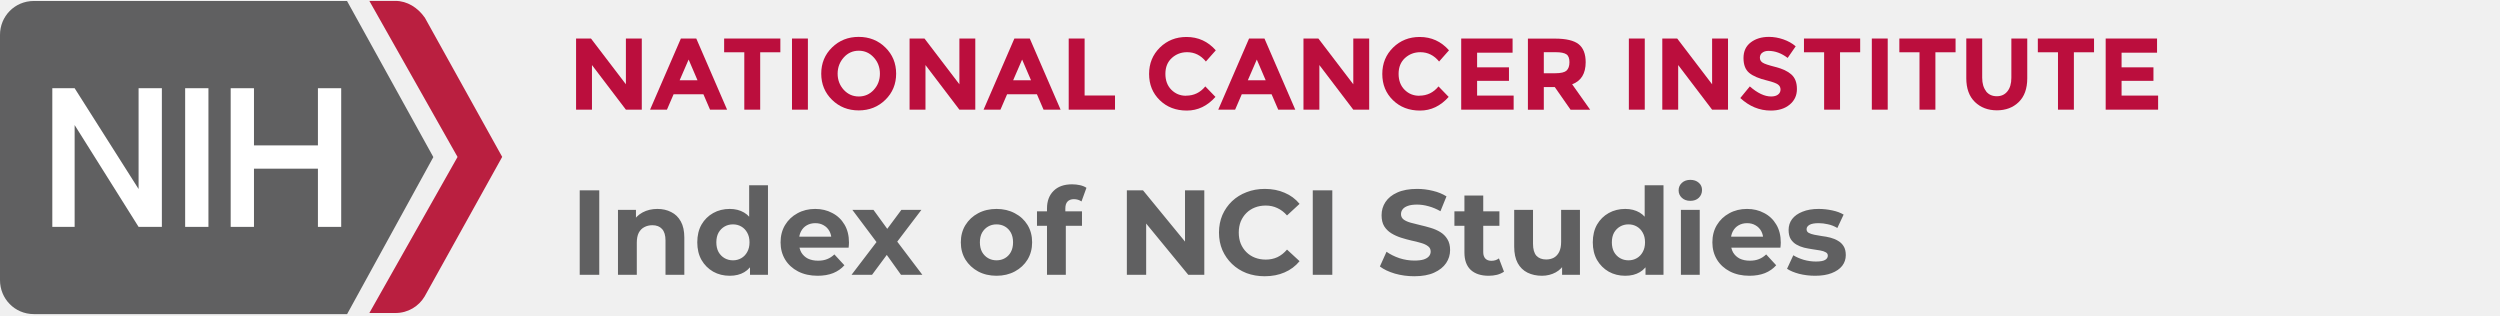
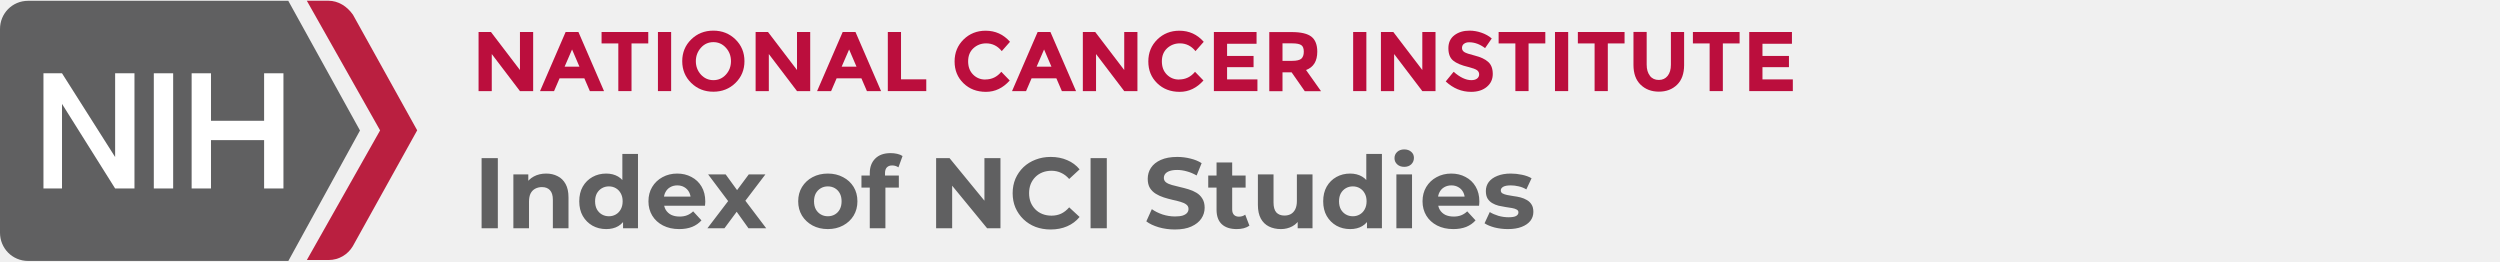
- <svg xmlns="http://www.w3.org/2000/svg" width="373" height="47" viewBox="0 0 373 47" fill="none">
+ <svg xmlns="http://www.w3.org/2000/svg" width="449" height="47" viewBox="0 0 449 47" fill="none">
  <path d="M63.352 2.597C62.341 1.146 60.747 0.135 59.01 0.135H55.107L68.266 23.418L55.107 46.7H59.01C60.89 46.7 62.484 45.689 63.352 44.238L74.927 23.407L63.352 2.575V2.597Z" fill="#BA1F40" />
  <path d="M64.649 23.428L51.776 0.146H5.057C2.166 0.146 0 2.454 0 5.202V41.797C0 44.546 2.166 46.865 5.068 46.865H51.787L64.66 23.428H64.649Z" fill="#606061" />
  <path d="M31.099 13.161H27.625V33.85H31.099V13.161Z" fill="white" />
-   <path d="M20.677 13.162V28.2L11.136 13.162H7.805V33.85H11.136V18.658L20.677 33.85H24.151V13.162H20.677Z" fill="white" />
-   <path d="M47.434 13.162V21.692H37.892V13.162H34.418V33.85H37.892V25.166H47.434V33.85H50.907V13.162H47.434Z" fill="white" />
-   <path d="M93.383 5.748H95.755V16.362H93.383L88.322 9.705V16.362H85.95V5.748H88.175L93.383 12.575V5.748Z" fill="#BB0E3D" />
-   <path d="M105.939 16.362L104.949 14.066H100.499L99.509 16.362H96.99L101.587 5.748H103.886L108.482 16.362H105.964H105.939ZM102.736 8.899L101.404 11.977H104.069L102.749 8.899H102.736Z" fill="#BB0E3D" />
-   <path d="M113.421 7.8V16.362H111.05V7.8H108.042V5.748H116.429V7.8H113.421Z" fill="#BB0E3D" />
-   <path d="M118.165 5.748H120.537V16.362H118.165V5.748Z" fill="#BB0E3D" />
+   <path d="M20.677 13.161V28.2L11.136 13.161H7.805V33.85H11.136V18.658L20.677 33.85H24.151V13.161H20.677Z" fill="white" />
+   <path d="M47.434 13.161V21.692H37.892V13.161H34.418V33.85H37.892V25.166H47.434V33.85H50.907V13.161H47.434Z" fill="white" />
+   <path d="M93.383 5.747H95.755V16.362H93.383L88.322 9.705V16.362H85.95V5.747H88.175L93.383 12.575V5.747Z" fill="#BB0E3D" />
+   <path d="M105.939 16.362L104.949 14.065H100.499L99.509 16.362H96.99L101.587 5.747H103.886L108.482 16.362H105.964H105.939ZM102.736 8.899L101.404 11.977H104.069L102.749 8.899H102.736Z" fill="#BB0E3D" />
+   <path d="M113.421 7.799V16.362H111.05V7.799H108.042V5.747H116.429V7.799H113.421Z" fill="#BB0E3D" />
+   <path d="M118.165 5.747H120.537V16.362H118.165V5.747Z" fill="#BB0E3D" />
  <path d="M132.09 14.896C131.014 15.947 129.694 16.472 128.116 16.472C126.539 16.472 125.219 15.947 124.143 14.896C123.067 13.846 122.529 12.539 122.529 10.988C122.529 9.436 123.067 8.129 124.143 7.079C125.219 6.029 126.539 5.503 128.116 5.503C129.694 5.503 131.014 6.029 132.09 7.079C133.166 8.129 133.704 9.436 133.704 10.988C133.704 12.539 133.166 13.846 132.09 14.896ZM131.283 10.988C131.283 10.047 130.977 9.229 130.366 8.569C129.755 7.897 129.009 7.568 128.129 7.568C127.248 7.568 126.49 7.897 125.891 8.569C125.292 9.241 124.974 10.047 124.974 10.988C124.974 11.928 125.28 12.734 125.891 13.406C126.503 14.066 127.248 14.395 128.129 14.395C129.009 14.395 129.767 14.066 130.366 13.406C130.977 12.746 131.283 11.94 131.283 10.988Z" fill="#BB0E3D" />
-   <path d="M143.142 5.748H145.514V16.362H143.142L138.081 9.705V16.362H135.709V5.748H137.934L143.142 12.575V5.748Z" fill="#BB0E3D" />
-   <path d="M155.698 16.362L154.708 14.066H150.258L149.268 16.362H146.749L151.346 5.748H153.644L158.241 16.362H155.723H155.698ZM152.495 8.899L151.162 11.977H153.828L152.507 8.899H152.495Z" fill="#BB0E3D" />
-   <path d="M159.451 16.362V5.748H161.823V14.249H166.359V16.362H159.451Z" fill="#BB0E3D" />
-   <path d="M176.97 14.273C178.132 14.273 179.085 13.809 179.831 12.893L181.347 14.457C180.137 15.812 178.719 16.496 177.08 16.496C175.442 16.496 174.097 15.983 173.034 14.945C171.97 13.907 171.444 12.612 171.444 11.037C171.444 9.461 171.982 8.154 173.058 7.091C174.134 6.041 175.454 5.516 177.019 5.516C178.768 5.516 180.222 6.175 181.396 7.507L179.917 9.18C179.171 8.252 178.23 7.787 177.117 7.787C176.225 7.787 175.467 8.081 174.831 8.655C174.195 9.241 173.877 10.023 173.877 11.012C173.877 12.001 174.171 12.795 174.77 13.394C175.369 13.992 176.09 14.286 176.946 14.286L176.97 14.273Z" fill="#BB0E3D" />
-   <path d="M190.712 16.362L189.722 14.066H185.271L184.281 16.362H181.763L186.36 5.748H188.658L193.255 16.362H190.736H190.712ZM187.509 8.899L186.176 11.977H188.841L187.521 8.899H187.509Z" fill="#BB0E3D" />
-   <path d="M201.911 5.748H204.283V16.362H201.911L196.849 9.705V16.362H194.478V5.748H196.703L201.911 12.575V5.748Z" fill="#BB0E3D" />
-   <path d="M211.764 14.274C212.926 14.274 213.879 13.81 214.625 12.893L216.141 14.457C214.931 15.813 213.513 16.497 211.874 16.497C210.236 16.497 208.891 15.984 207.828 14.945C206.764 13.907 206.238 12.613 206.238 11.037C206.238 9.461 206.776 8.154 207.852 7.092C208.928 6.041 210.248 5.516 211.813 5.516C213.561 5.516 215.016 6.176 216.19 7.507L214.711 9.18C213.965 8.252 213.024 7.788 211.911 7.788C211.019 7.788 210.261 8.081 209.625 8.655C208.989 9.241 208.671 10.023 208.671 11.012C208.671 12.002 208.965 12.796 209.564 13.394C210.163 13.993 210.884 14.286 211.74 14.286L211.764 14.274Z" fill="#BB0E3D" />
-   <path d="M225.677 5.748V7.861H220.383V10.047H225.139V12.062H220.383V14.261H225.836V16.362H218.012V5.748H225.677Z" fill="#BB0E3D" />
-   <path d="M236.583 9.278C236.583 10.976 235.911 12.075 234.566 12.576L237.255 16.375H234.333L231.974 12.991H230.336V16.375H227.964V5.76H231.998C233.649 5.76 234.835 6.041 235.532 6.591C236.228 7.14 236.583 8.044 236.583 9.278ZM233.722 10.536C234.016 10.267 234.162 9.852 234.162 9.278C234.162 8.704 234.016 8.313 233.71 8.105C233.404 7.898 232.879 7.788 232.108 7.788H230.336V10.927H232.072C232.879 10.927 233.429 10.793 233.734 10.536H233.722Z" fill="#BB0E3D" />
-   <path d="M243.026 5.748H245.398V16.362H243.026V5.748Z" fill="#BB0E3D" />
-   <path d="M255.447 5.748H257.819V16.362H255.447L250.385 9.705V16.362H248.014V5.748H250.239L255.447 12.575V5.748Z" fill="#BB0E3D" />
-   <path d="M262.918 7.873C262.685 8.056 262.575 8.313 262.575 8.618C262.575 8.923 262.71 9.168 262.991 9.351C263.272 9.534 263.908 9.742 264.923 9.998C265.937 10.255 266.72 10.621 267.27 11.11C267.832 11.611 268.101 12.331 268.101 13.284C268.101 14.237 267.747 15.006 267.025 15.605C266.304 16.203 265.375 16.496 264.201 16.496C262.514 16.496 260.998 15.873 259.653 14.627L261.072 12.893C262.221 13.895 263.272 14.395 264.25 14.395C264.69 14.395 265.033 14.298 265.277 14.114C265.522 13.931 265.656 13.675 265.656 13.357C265.656 13.04 265.522 12.783 265.265 12.6C265.008 12.417 264.482 12.221 263.7 12.026C262.465 11.733 261.561 11.354 260.986 10.878C260.411 10.401 260.13 9.668 260.13 8.655C260.13 7.641 260.497 6.871 261.218 6.322C261.94 5.772 262.844 5.503 263.932 5.503C264.641 5.503 265.35 5.626 266.06 5.87C266.769 6.114 267.392 6.456 267.918 6.908L266.72 8.642C265.803 7.946 264.849 7.592 263.859 7.592C263.468 7.592 263.15 7.69 262.93 7.873H262.918Z" fill="#BB0E3D" />
-   <path d="M274.532 7.8V16.362H272.16V7.8H269.152V5.748H277.539V7.8H274.532Z" fill="#BB0E3D" />
-   <path d="M279.275 5.748H281.647V16.362H279.275V5.748Z" fill="#BB0E3D" />
-   <path d="M288.762 7.8V16.362H286.39V7.8H283.383V5.748H291.77V7.8H288.762Z" fill="#BB0E3D" />
-   <path d="M296.317 13.626C296.709 14.115 297.247 14.359 297.919 14.359C298.591 14.359 299.117 14.115 299.508 13.626C299.9 13.138 300.095 12.466 300.095 11.611V5.748H302.467V11.684C302.467 13.223 302.039 14.408 301.196 15.226C300.34 16.057 299.252 16.46 297.931 16.46C296.611 16.46 295.511 16.045 294.655 15.214C293.799 14.383 293.371 13.199 293.371 11.672V5.736H295.743V11.599C295.743 12.454 295.938 13.113 296.33 13.614L296.317 13.626Z" fill="#BB0E3D" />
-   <path d="M309.423 7.8V16.362H307.051V7.8H304.044V5.748H312.431V7.8H309.423Z" fill="#BB0E3D" />
-   <path d="M321.832 5.748V7.861H316.539V10.047H321.295V12.062H316.539V14.261H321.991V16.362H314.167V5.748H321.832Z" fill="#BB0E3D" />
+   <path d="M143.142 5.747H145.514V16.362H143.142L138.081 9.705V16.362H135.709V5.747H137.934L143.142 12.575V5.747Z" fill="#BB0E3D" />
+   <path d="M155.698 16.362L154.708 14.065H150.258L149.268 16.362H146.749L151.346 5.747H153.644L158.241 16.362H155.723H155.698ZM152.495 8.899L151.162 11.977H153.828L152.507 8.899H152.495Z" fill="#BB0E3D" />
+   <path d="M159.451 16.362V5.747H161.823V14.249H166.359V16.362H159.451Z" fill="#BB0E3D" />
+   <path d="M176.97 14.273C178.132 14.273 179.085 13.809 179.831 12.893L181.347 14.457C180.137 15.812 178.719 16.496 177.08 16.496C175.442 16.496 174.097 15.983 173.034 14.945C171.97 13.907 171.444 12.612 171.444 11.037C171.444 9.461 171.982 8.154 173.058 7.091C174.134 6.041 175.454 5.516 177.019 5.516C178.768 5.516 180.222 6.175 181.396 7.507L179.917 9.18C179.171 8.252 178.23 7.788 177.117 7.788C176.225 7.788 175.467 8.081 174.831 8.655C174.195 9.241 173.877 10.023 173.877 11.012C173.877 12.002 174.171 12.796 174.77 13.394C175.369 13.992 176.09 14.286 176.946 14.286L176.97 14.273Z" fill="#BB0E3D" />
+   <path d="M190.712 16.362L189.722 14.065H185.271L184.281 16.362H181.763L186.36 5.747H188.658L193.255 16.362H190.736H190.712ZM187.509 8.899L186.176 11.977H188.841L187.521 8.899H187.509Z" fill="#BB0E3D" />
+   <path d="M201.911 5.747H204.283V16.362H201.911L196.849 9.705V16.362H194.478V5.747H196.703L201.911 12.575V5.747Z" fill="#BB0E3D" />
+   <path d="M211.764 14.273C212.926 14.273 213.879 13.809 214.625 12.893L216.141 14.457C214.931 15.812 213.513 16.496 211.874 16.496C210.236 16.496 208.891 15.983 207.828 14.945C206.764 13.907 206.238 12.612 206.238 11.037C206.238 9.461 206.776 8.154 207.852 7.091C208.928 6.041 210.248 5.516 211.813 5.516C213.561 5.516 215.016 6.175 216.19 7.507L214.711 9.18C213.965 8.252 213.024 7.788 211.911 7.788C211.019 7.788 210.261 8.081 209.625 8.655C208.989 9.241 208.671 10.023 208.671 11.012C208.671 12.002 208.965 12.796 209.564 13.394C210.163 13.992 210.884 14.286 211.74 14.286L211.764 14.273Z" fill="#BB0E3D" />
+   <path d="M225.677 5.747V7.861H220.383V10.047H225.139V12.062H220.383V14.261H225.836V16.362H218.012V5.747H225.677Z" fill="#BB0E3D" />
+   <path d="M236.583 9.278C236.583 10.975 235.911 12.075 234.566 12.575L237.255 16.374H234.333L231.974 12.991H230.336V16.374H227.964V5.76H231.998C233.649 5.76 234.835 6.041 235.532 6.59C236.228 7.14 236.583 8.044 236.583 9.278ZM233.722 10.536C234.016 10.267 234.162 9.852 234.162 9.278C234.162 8.704 234.016 8.313 233.71 8.105C233.404 7.897 232.879 7.787 232.108 7.787H230.336V10.927H232.072C232.879 10.927 233.429 10.792 233.734 10.536H233.722Z" fill="#BB0E3D" />
+   <path d="M243.026 5.747H245.398V16.362H243.026V5.747Z" fill="#BB0E3D" />
+   <path d="M255.447 5.747H257.819V16.362H255.447L250.385 9.705V16.362H248.014V5.747H250.239L255.447 12.575V5.747Z" fill="#BB0E3D" />
+   <path d="M262.918 7.873C262.685 8.056 262.575 8.313 262.575 8.618C262.575 8.923 262.71 9.168 262.991 9.351C263.272 9.534 263.908 9.742 264.923 9.998C265.937 10.255 266.72 10.621 267.27 11.11C267.832 11.61 268.101 12.331 268.101 13.284C268.101 14.236 267.747 15.006 267.025 15.604C266.304 16.203 265.375 16.496 264.201 16.496C262.514 16.496 260.998 15.873 259.653 14.627L261.072 12.893C262.221 13.895 263.272 14.395 264.25 14.395C264.69 14.395 265.033 14.298 265.277 14.114C265.522 13.931 265.656 13.675 265.656 13.357C265.656 13.04 265.522 12.783 265.265 12.6C265.008 12.417 264.482 12.221 263.7 12.026C262.465 11.733 261.561 11.354 260.986 10.878C260.411 10.401 260.13 9.668 260.13 8.655C260.13 7.641 260.497 6.871 261.218 6.322C261.94 5.772 262.844 5.503 263.932 5.503C264.641 5.503 265.35 5.625 266.06 5.87C266.769 6.114 267.392 6.456 267.918 6.908L266.72 8.642C265.803 7.946 264.849 7.592 263.859 7.592C263.468 7.592 263.15 7.69 262.93 7.873H262.918Z" fill="#BB0E3D" />
+   <path d="M274.532 7.799V16.362H272.16V7.799H269.152V5.747H277.539V7.799H274.532Z" fill="#BB0E3D" />
+   <path d="M279.275 5.747H281.647V16.362H279.275V5.747Z" fill="#BB0E3D" />
+   <path d="M288.762 7.799V16.362H286.39V7.799H283.383V5.747H291.77V7.799H288.762Z" fill="#BB0E3D" />
+   <path d="M296.317 13.626C296.709 14.114 297.247 14.359 297.919 14.359C298.591 14.359 299.117 14.114 299.508 13.626C299.9 13.137 300.095 12.466 300.095 11.611V5.748H302.467V11.684C302.467 13.223 302.039 14.408 301.196 15.226C300.34 16.056 299.252 16.46 297.931 16.46C296.611 16.46 295.511 16.044 294.655 15.214C293.799 14.383 293.371 13.198 293.371 11.672V5.735H295.743V11.598C295.743 12.453 295.938 13.113 296.33 13.614L296.317 13.626Z" fill="#BB0E3D" />
+   <path d="M309.423 7.799V16.362H307.051V7.799H304.044V5.747H312.431V7.799H309.423Z" fill="#BB0E3D" />
+   <path d="M321.832 5.747V7.861H316.539V10.047H321.295V12.062H316.539V14.261H321.991V16.362H314.167V5.747H321.832Z" fill="#BB0E3D" />
  <path d="M86.494 41V28.4H89.41V41H86.494ZM98.088 31.172C98.856 31.172 99.54 31.328 100.14 31.64C100.752 31.94 101.232 32.408 101.58 33.044C101.928 33.668 102.102 34.472 102.102 35.456V41H99.294V35.888C99.294 35.108 99.12 34.532 98.772 34.16C98.436 33.788 97.956 33.602 97.332 33.602C96.888 33.602 96.486 33.698 96.126 33.89C95.778 34.07 95.502 34.352 95.298 34.736C95.106 35.12 95.01 35.612 95.01 36.212V41H92.202V31.316H94.884V33.998L94.38 33.188C94.728 32.54 95.226 32.042 95.874 31.694C96.522 31.346 97.26 31.172 98.088 31.172ZM108.876 41.144C107.964 41.144 107.142 40.94 106.41 40.532C105.678 40.112 105.096 39.53 104.664 38.786C104.244 38.042 104.034 37.166 104.034 36.158C104.034 35.138 104.244 34.256 104.664 33.512C105.096 32.768 105.678 32.192 106.41 31.784C107.142 31.376 107.964 31.172 108.876 31.172C109.692 31.172 110.406 31.352 111.018 31.712C111.63 32.072 112.104 32.618 112.44 33.35C112.776 34.082 112.944 35.018 112.944 36.158C112.944 37.286 112.782 38.222 112.458 38.966C112.134 39.698 111.666 40.244 111.054 40.604C110.454 40.964 109.728 41.144 108.876 41.144ZM109.362 38.84C109.818 38.84 110.232 38.732 110.604 38.516C110.976 38.3 111.27 37.994 111.486 37.598C111.714 37.19 111.828 36.71 111.828 36.158C111.828 35.594 111.714 35.114 111.486 34.718C111.27 34.322 110.976 34.016 110.604 33.8C110.232 33.584 109.818 33.476 109.362 33.476C108.894 33.476 108.474 33.584 108.102 33.8C107.73 34.016 107.43 34.322 107.202 34.718C106.986 35.114 106.878 35.594 106.878 36.158C106.878 36.71 106.986 37.19 107.202 37.598C107.43 37.994 107.73 38.3 108.102 38.516C108.474 38.732 108.894 38.84 109.362 38.84ZM111.9 41V39.02L111.954 36.14L111.774 33.278V27.644H114.582V41H111.9ZM121.987 41.144C120.883 41.144 119.911 40.928 119.071 40.496C118.243 40.064 117.601 39.476 117.145 38.732C116.689 37.976 116.461 37.118 116.461 36.158C116.461 35.186 116.683 34.328 117.127 33.584C117.583 32.828 118.201 32.24 118.981 31.82C119.761 31.388 120.643 31.172 121.627 31.172C122.575 31.172 123.427 31.376 124.183 31.784C124.951 32.18 125.557 32.756 126.001 33.512C126.445 34.256 126.667 35.15 126.667 36.194C126.667 36.302 126.661 36.428 126.649 36.572C126.637 36.704 126.625 36.83 126.613 36.95H118.747V35.312H125.137L124.057 35.798C124.057 35.294 123.955 34.856 123.751 34.484C123.547 34.112 123.265 33.824 122.905 33.62C122.545 33.404 122.125 33.296 121.645 33.296C121.165 33.296 120.739 33.404 120.367 33.62C120.007 33.824 119.725 34.118 119.521 34.502C119.317 34.874 119.215 35.318 119.215 35.834V36.266C119.215 36.794 119.329 37.262 119.557 37.67C119.797 38.066 120.127 38.372 120.547 38.588C120.979 38.792 121.483 38.894 122.059 38.894C122.575 38.894 123.025 38.816 123.409 38.66C123.805 38.504 124.165 38.27 124.489 37.958L125.983 39.578C125.539 40.082 124.981 40.472 124.309 40.748C123.637 41.012 122.863 41.144 121.987 41.144ZM127.049 41L131.387 35.312L131.333 36.86L127.175 31.316H130.325L132.953 34.934L131.765 34.97L134.483 31.316H137.471L133.295 36.806V35.294L137.615 41H134.429L131.675 37.148L132.845 37.31L130.109 41H127.049ZM148.683 41.144C147.651 41.144 146.733 40.928 145.929 40.496C145.137 40.064 144.507 39.476 144.039 38.732C143.583 37.976 143.355 37.118 143.355 36.158C143.355 35.186 143.583 34.328 144.039 33.584C144.507 32.828 145.137 32.24 145.929 31.82C146.733 31.388 147.651 31.172 148.683 31.172C149.703 31.172 150.615 31.388 151.419 31.82C152.223 32.24 152.853 32.822 153.309 33.566C153.765 34.31 153.993 35.174 153.993 36.158C153.993 37.118 153.765 37.976 153.309 38.732C152.853 39.476 152.223 40.064 151.419 40.496C150.615 40.928 149.703 41.144 148.683 41.144ZM148.683 38.84C149.151 38.84 149.571 38.732 149.943 38.516C150.315 38.3 150.609 37.994 150.825 37.598C151.041 37.19 151.149 36.71 151.149 36.158C151.149 35.594 151.041 35.114 150.825 34.718C150.609 34.322 150.315 34.016 149.943 33.8C149.571 33.584 149.151 33.476 148.683 33.476C148.215 33.476 147.795 33.584 147.423 33.8C147.051 34.016 146.751 34.322 146.523 34.718C146.307 35.114 146.199 35.594 146.199 36.158C146.199 36.71 146.307 37.19 146.523 37.598C146.751 37.994 147.051 38.3 147.423 38.516C147.795 38.732 148.215 38.84 148.683 38.84ZM156.212 41V31.1C156.212 30.008 156.536 29.138 157.184 28.49C157.832 27.83 158.756 27.5 159.956 27.5C160.364 27.5 160.754 27.542 161.126 27.626C161.51 27.71 161.834 27.842 162.098 28.022L161.36 30.056C161.204 29.948 161.03 29.864 160.838 29.804C160.646 29.744 160.442 29.714 160.226 29.714C159.818 29.714 159.5 29.834 159.272 30.074C159.056 30.302 158.948 30.65 158.948 31.118V32.018L159.02 33.224V41H156.212ZM154.718 33.692V31.532H161.432V33.692H154.718ZM168.127 41V28.4H170.539L177.973 37.472H176.803V28.4H179.683V41H177.289L169.837 31.928H171.007V41H168.127ZM188.694 41.216C187.722 41.216 186.816 41.06 185.976 40.748C185.148 40.424 184.428 39.968 183.816 39.38C183.204 38.792 182.724 38.102 182.376 37.31C182.04 36.518 181.872 35.648 181.872 34.7C181.872 33.752 182.04 32.882 182.376 32.09C182.724 31.298 183.204 30.608 183.816 30.02C184.44 29.432 185.166 28.982 185.994 28.67C186.822 28.346 187.728 28.184 188.712 28.184C189.804 28.184 190.788 28.376 191.664 28.76C192.552 29.132 193.296 29.684 193.896 30.416L192.024 32.144C191.592 31.652 191.112 31.286 190.584 31.046C190.056 30.794 189.48 30.668 188.856 30.668C188.268 30.668 187.728 30.764 187.236 30.956C186.744 31.148 186.318 31.424 185.958 31.784C185.598 32.144 185.316 32.57 185.112 33.062C184.92 33.554 184.824 34.1 184.824 34.7C184.824 35.3 184.92 35.846 185.112 36.338C185.316 36.83 185.598 37.256 185.958 37.616C186.318 37.976 186.744 38.252 187.236 38.444C187.728 38.636 188.268 38.732 188.856 38.732C189.48 38.732 190.056 38.612 190.584 38.372C191.112 38.12 191.592 37.742 192.024 37.238L193.896 38.966C193.296 39.698 192.552 40.256 191.664 40.64C190.788 41.024 189.798 41.216 188.694 41.216ZM195.865 41V28.4H198.781V41H195.865ZM211.009 41.216C210.001 41.216 209.035 41.084 208.111 40.82C207.187 40.544 206.443 40.19 205.879 39.758L206.869 37.562C207.409 37.946 208.045 38.264 208.777 38.516C209.521 38.756 210.271 38.876 211.027 38.876C211.603 38.876 212.065 38.822 212.413 38.714C212.773 38.594 213.037 38.432 213.205 38.228C213.373 38.024 213.457 37.79 213.457 37.526C213.457 37.19 213.325 36.926 213.061 36.734C212.797 36.53 212.449 36.368 212.017 36.248C211.585 36.116 211.105 35.996 210.577 35.888C210.061 35.768 209.539 35.624 209.011 35.456C208.495 35.288 208.021 35.072 207.589 34.808C207.157 34.544 206.803 34.196 206.527 33.764C206.263 33.332 206.131 32.78 206.131 32.108C206.131 31.388 206.323 30.734 206.707 30.146C207.103 29.546 207.691 29.072 208.471 28.724C209.263 28.364 210.253 28.184 211.441 28.184C212.233 28.184 213.013 28.28 213.781 28.472C214.549 28.652 215.227 28.928 215.815 29.3L214.915 31.514C214.327 31.178 213.739 30.932 213.151 30.776C212.563 30.608 211.987 30.524 211.423 30.524C210.859 30.524 210.397 30.59 210.037 30.722C209.677 30.854 209.419 31.028 209.263 31.244C209.107 31.448 209.029 31.688 209.029 31.964C209.029 32.288 209.161 32.552 209.425 32.756C209.689 32.948 210.037 33.104 210.469 33.224C210.901 33.344 211.375 33.464 211.891 33.584C212.419 33.704 212.941 33.842 213.457 33.998C213.985 34.154 214.465 34.364 214.897 34.628C215.329 34.892 215.677 35.24 215.941 35.672C216.217 36.104 216.355 36.65 216.355 37.31C216.355 38.018 216.157 38.666 215.761 39.254C215.365 39.842 214.771 40.316 213.979 40.676C213.199 41.036 212.209 41.216 211.009 41.216ZM222.11 41.144C220.97 41.144 220.082 40.856 219.446 40.28C218.81 39.692 218.492 38.822 218.492 37.67V29.174H221.3V37.634C221.3 38.042 221.408 38.36 221.624 38.588C221.84 38.804 222.134 38.912 222.506 38.912C222.95 38.912 223.328 38.792 223.64 38.552L224.396 40.532C224.108 40.736 223.76 40.892 223.352 41C222.956 41.096 222.542 41.144 222.11 41.144ZM216.998 33.692V31.532H223.712V33.692H216.998ZM230.058 41.144C229.254 41.144 228.534 40.988 227.898 40.676C227.274 40.364 226.788 39.89 226.44 39.254C226.092 38.606 225.918 37.784 225.918 36.788V31.316H228.726V36.374C228.726 37.178 228.894 37.772 229.23 38.156C229.578 38.528 230.064 38.714 230.688 38.714C231.12 38.714 231.504 38.624 231.84 38.444C232.176 38.252 232.44 37.964 232.632 37.58C232.824 37.184 232.92 36.692 232.92 36.104V31.316H235.728V41H233.064V38.336L233.55 39.11C233.226 39.782 232.746 40.292 232.11 40.64C231.486 40.976 230.802 41.144 230.058 41.144ZM242.487 41.144C241.575 41.144 240.753 40.94 240.021 40.532C239.289 40.112 238.707 39.53 238.275 38.786C237.855 38.042 237.645 37.166 237.645 36.158C237.645 35.138 237.855 34.256 238.275 33.512C238.707 32.768 239.289 32.192 240.021 31.784C240.753 31.376 241.575 31.172 242.487 31.172C243.303 31.172 244.017 31.352 244.629 31.712C245.241 32.072 245.715 32.618 246.051 33.35C246.387 34.082 246.555 35.018 246.555 36.158C246.555 37.286 246.393 38.222 246.069 38.966C245.745 39.698 245.277 40.244 244.665 40.604C244.065 40.964 243.339 41.144 242.487 41.144ZM242.973 38.84C243.429 38.84 243.843 38.732 244.215 38.516C244.587 38.3 244.881 37.994 245.097 37.598C245.325 37.19 245.439 36.71 245.439 36.158C245.439 35.594 245.325 35.114 245.097 34.718C244.881 34.322 244.587 34.016 244.215 33.8C243.843 33.584 243.429 33.476 242.973 33.476C242.505 33.476 242.085 33.584 241.713 33.8C241.341 34.016 241.041 34.322 240.813 34.718C240.597 35.114 240.489 35.594 240.489 36.158C240.489 36.71 240.597 37.19 240.813 37.598C241.041 37.994 241.341 38.3 241.713 38.516C242.085 38.732 242.505 38.84 242.973 38.84ZM245.511 41V39.02L245.565 36.14L245.385 33.278V27.644H248.193V41H245.511ZM250.792 41V31.316H253.6V41H250.792ZM252.196 29.966C251.68 29.966 251.26 29.816 250.936 29.516C250.612 29.216 250.45 28.844 250.45 28.4C250.45 27.956 250.612 27.584 250.936 27.284C251.26 26.984 251.68 26.834 252.196 26.834C252.712 26.834 253.132 26.978 253.456 27.266C253.78 27.542 253.942 27.902 253.942 28.346C253.942 28.814 253.78 29.204 253.456 29.516C253.144 29.816 252.724 29.966 252.196 29.966ZM261.012 41.144C259.908 41.144 258.936 40.928 258.096 40.496C257.268 40.064 256.626 39.476 256.17 38.732C255.714 37.976 255.486 37.118 255.486 36.158C255.486 35.186 255.708 34.328 256.152 33.584C256.608 32.828 257.226 32.24 258.006 31.82C258.786 31.388 259.668 31.172 260.652 31.172C261.6 31.172 262.452 31.376 263.208 31.784C263.976 32.18 264.582 32.756 265.026 33.512C265.47 34.256 265.692 35.15 265.692 36.194C265.692 36.302 265.686 36.428 265.674 36.572C265.662 36.704 265.65 36.83 265.638 36.95H257.772V35.312H264.162L263.082 35.798C263.082 35.294 262.98 34.856 262.776 34.484C262.572 34.112 262.29 33.824 261.93 33.62C261.57 33.404 261.15 33.296 260.67 33.296C260.19 33.296 259.764 33.404 259.392 33.62C259.032 33.824 258.75 34.118 258.546 34.502C258.342 34.874 258.24 35.318 258.24 35.834V36.266C258.24 36.794 258.354 37.262 258.582 37.67C258.822 38.066 259.152 38.372 259.572 38.588C260.004 38.792 260.508 38.894 261.084 38.894C261.6 38.894 262.05 38.816 262.434 38.66C262.83 38.504 263.19 38.27 263.514 37.958L265.008 39.578C264.564 40.082 264.006 40.472 263.334 40.748C262.662 41.012 261.888 41.144 261.012 41.144ZM270.82 41.144C269.992 41.144 269.194 41.048 268.426 40.856C267.67 40.652 267.07 40.4 266.626 40.1L267.562 38.084C268.006 38.36 268.528 38.588 269.128 38.768C269.74 38.936 270.34 39.02 270.928 39.02C271.576 39.02 272.032 38.942 272.296 38.786C272.572 38.63 272.71 38.414 272.71 38.138C272.71 37.91 272.602 37.742 272.386 37.634C272.182 37.514 271.906 37.424 271.558 37.364C271.21 37.304 270.826 37.244 270.406 37.184C269.998 37.124 269.584 37.046 269.164 36.95C268.744 36.842 268.36 36.686 268.012 36.482C267.664 36.278 267.382 36.002 267.166 35.654C266.962 35.306 266.86 34.856 266.86 34.304C266.86 33.692 267.034 33.152 267.382 32.684C267.742 32.216 268.258 31.85 268.93 31.586C269.602 31.31 270.406 31.172 271.342 31.172C272.002 31.172 272.674 31.244 273.358 31.388C274.042 31.532 274.612 31.742 275.068 32.018L274.132 34.016C273.664 33.74 273.19 33.554 272.71 33.458C272.242 33.35 271.786 33.296 271.342 33.296C270.718 33.296 270.262 33.38 269.974 33.548C269.686 33.716 269.542 33.932 269.542 34.196C269.542 34.436 269.644 34.616 269.848 34.736C270.064 34.856 270.346 34.952 270.694 35.024C271.042 35.096 271.42 35.162 271.828 35.222C272.248 35.27 272.668 35.348 273.088 35.456C273.508 35.564 273.886 35.72 274.222 35.924C274.57 36.116 274.852 36.386 275.068 36.734C275.284 37.07 275.392 37.514 275.392 38.066C275.392 38.666 275.212 39.2 274.852 39.668C274.492 40.124 273.97 40.484 273.286 40.748C272.614 41.012 271.792 41.144 270.82 41.144Z" fill="#606061" />
</svg>
